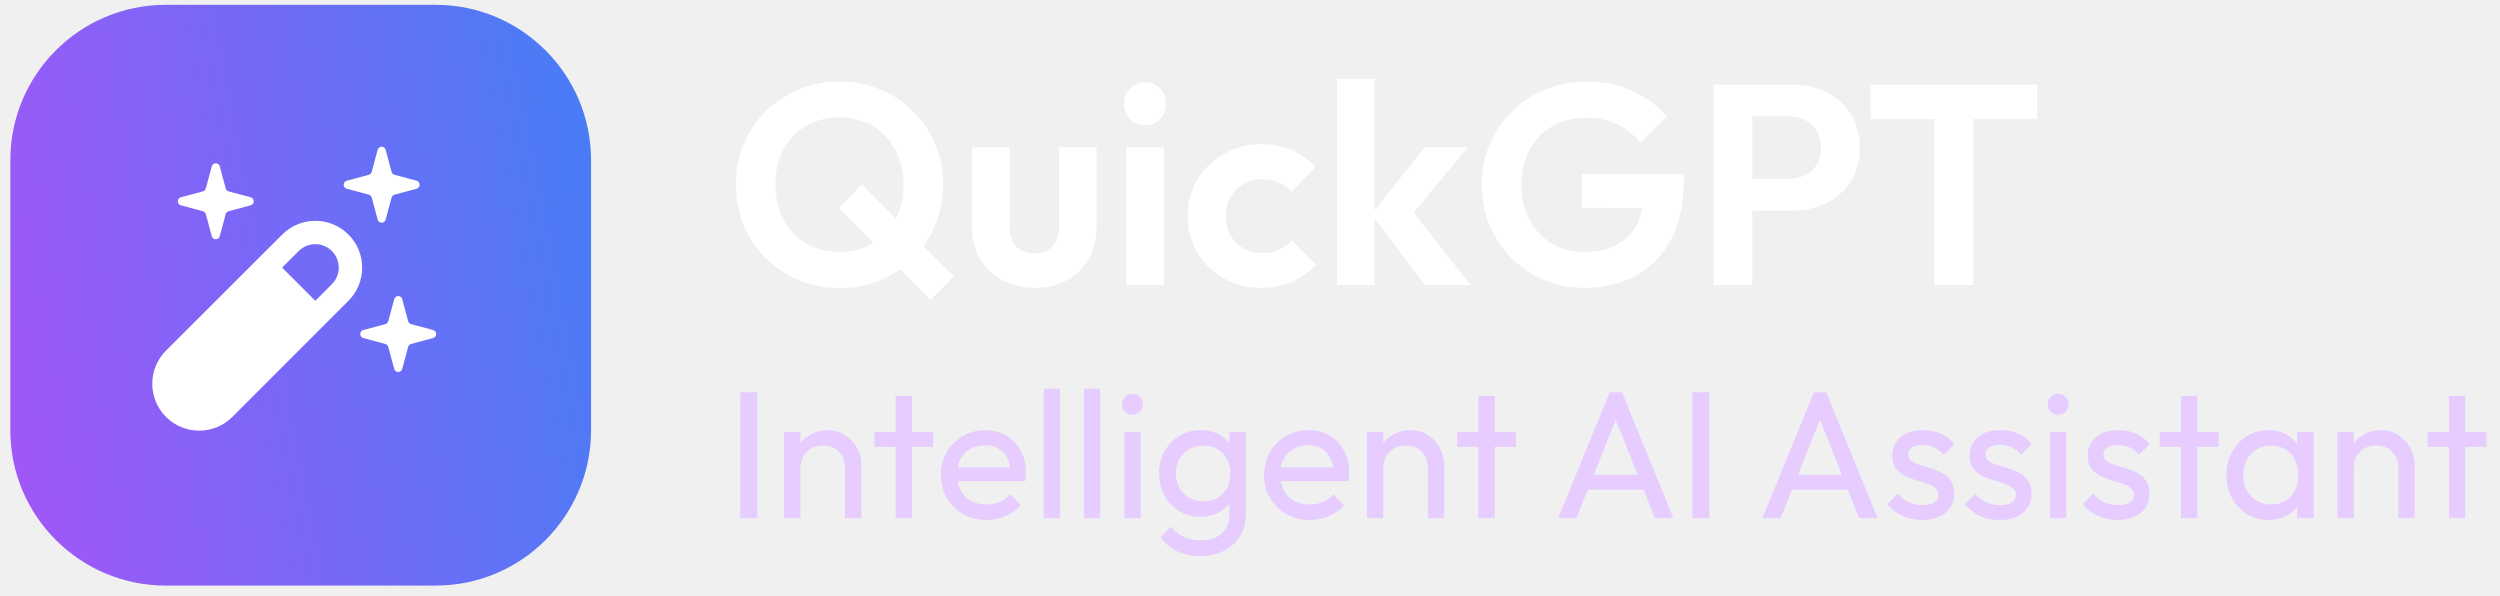
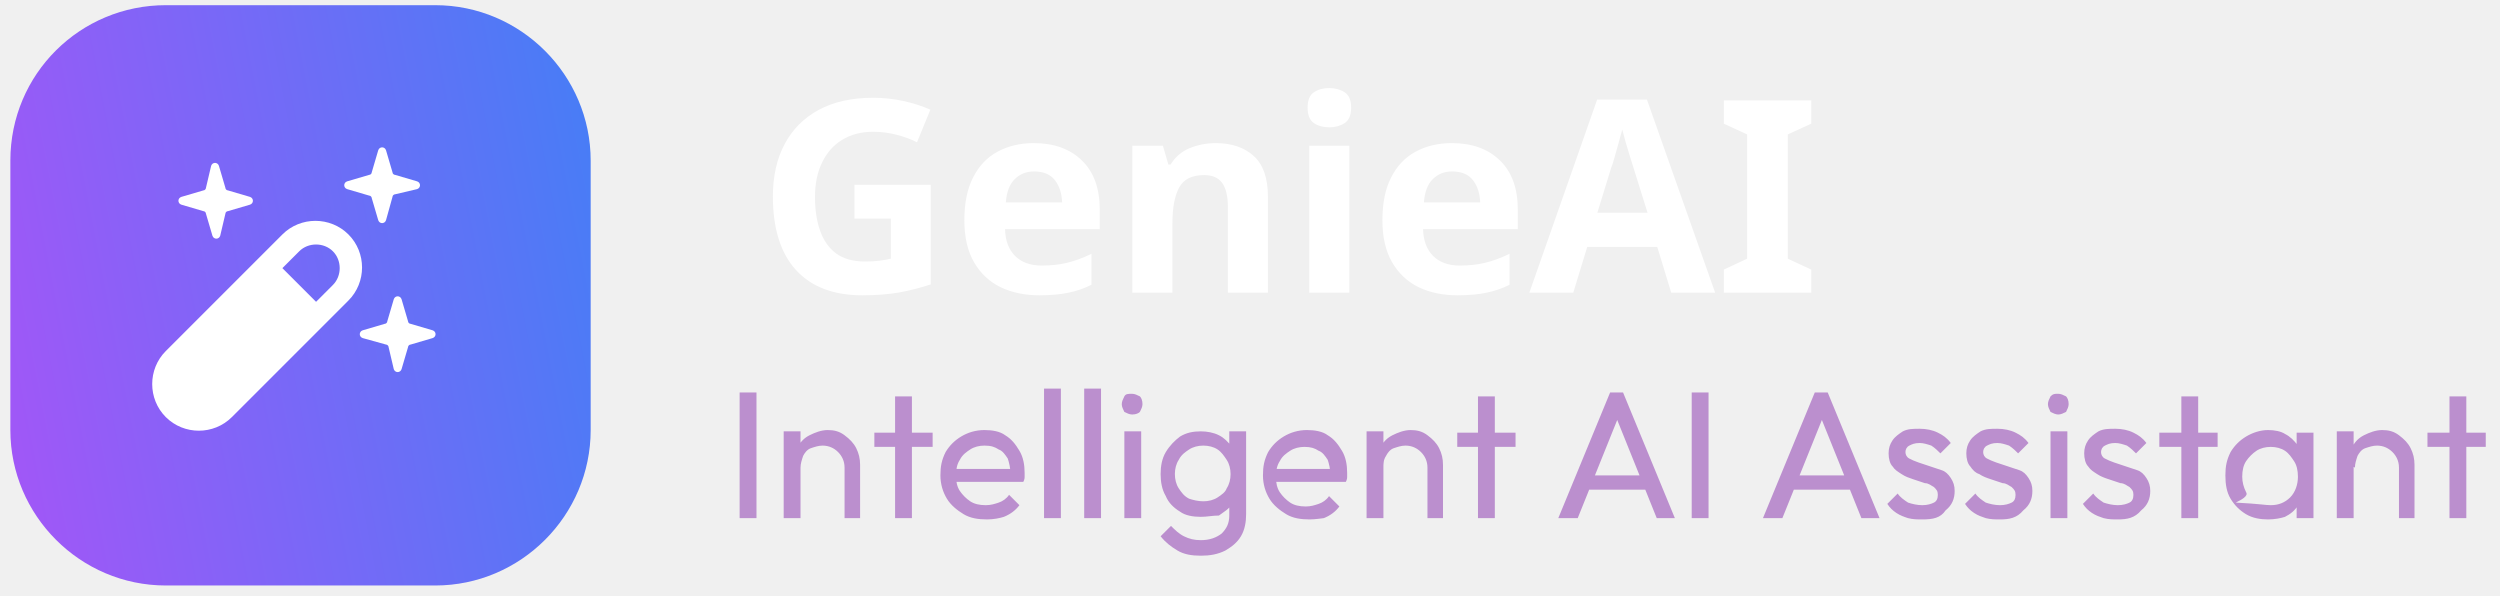
- <svg xmlns="http://www.w3.org/2000/svg" width="193" height="46" viewBox="0 0 193 46" fill="none">
-   <path d="M64.844 22.242C63.715 22.242 62.659 22.037 61.676 21.626C60.708 21.215 59.857 20.651 59.124 19.932C58.391 19.199 57.819 18.348 57.408 17.38C57.012 16.397 56.814 15.349 56.814 14.234C56.814 13.119 57.012 12.085 57.408 11.132C57.819 10.164 58.383 9.321 59.102 8.602C59.835 7.869 60.686 7.304 61.654 6.908C62.622 6.497 63.671 6.292 64.8 6.292C65.929 6.292 66.978 6.497 67.946 6.908C68.914 7.304 69.765 7.869 70.498 8.602C71.231 9.321 71.796 10.164 72.192 11.132C72.603 12.1 72.808 13.141 72.808 14.256C72.808 15.371 72.603 16.412 72.192 17.38C71.796 18.348 71.231 19.199 70.498 19.932C69.779 20.651 68.936 21.215 67.968 21.626C67 22.037 65.959 22.242 64.844 22.242ZM71.818 23.144L64.734 16.06L66.538 14.234L73.644 21.34L71.818 23.144ZM64.8 19.448C65.783 19.448 66.641 19.228 67.374 18.788C68.122 18.348 68.701 17.739 69.112 16.962C69.537 16.185 69.75 15.275 69.75 14.234C69.75 13.471 69.625 12.775 69.376 12.144C69.141 11.513 68.804 10.971 68.364 10.516C67.924 10.047 67.403 9.687 66.802 9.438C66.201 9.189 65.533 9.064 64.8 9.064C63.832 9.064 62.974 9.284 62.226 9.724C61.493 10.149 60.913 10.751 60.488 11.528C60.077 12.305 59.872 13.207 59.872 14.234C59.872 15.011 59.989 15.723 60.224 16.368C60.473 17.013 60.811 17.563 61.236 18.018C61.676 18.473 62.197 18.825 62.798 19.074C63.414 19.323 64.081 19.448 64.8 19.448ZM79.855 22.22C78.916 22.22 78.08 22.022 77.347 21.626C76.628 21.23 76.064 20.68 75.653 19.976C75.242 19.272 75.037 18.458 75.037 17.534V11.374H77.941V17.468C77.941 17.908 78.014 18.289 78.161 18.612C78.308 18.92 78.528 19.155 78.821 19.316C79.114 19.477 79.459 19.558 79.855 19.558C80.456 19.558 80.925 19.375 81.263 19.008C81.6 18.641 81.769 18.128 81.769 17.468V11.374H84.651V17.534C84.651 18.473 84.445 19.294 84.035 19.998C83.639 20.702 83.074 21.252 82.341 21.648C81.622 22.029 80.793 22.22 79.855 22.22ZM86.946 22V11.374H89.85V22L86.946 22ZM88.398 9.658C87.929 9.658 87.54 9.504 87.232 9.196C86.924 8.873 86.77 8.477 86.77 8.008C86.77 7.553 86.924 7.165 87.232 6.842C87.54 6.519 87.929 6.358 88.398 6.358C88.882 6.358 89.271 6.519 89.564 6.842C89.872 7.165 90.026 7.553 90.026 8.008C90.026 8.477 89.872 8.873 89.564 9.196C89.271 9.504 88.882 9.658 88.398 9.658ZM97.419 22.22C96.334 22.22 95.358 21.978 94.493 21.494C93.628 21.01 92.946 20.35 92.447 19.514C91.948 18.678 91.699 17.739 91.699 16.698C91.699 15.642 91.948 14.696 92.447 13.86C92.946 13.024 93.628 12.364 94.493 11.88C95.373 11.381 96.348 11.132 97.419 11.132C98.255 11.132 99.025 11.286 99.729 11.594C100.433 11.902 101.042 12.342 101.555 12.914L99.707 14.784C99.428 14.476 99.091 14.241 98.695 14.08C98.314 13.919 97.888 13.838 97.419 13.838C96.891 13.838 96.414 13.963 95.989 14.212C95.578 14.447 95.248 14.777 94.999 15.202C94.764 15.613 94.647 16.104 94.647 16.676C94.647 17.233 94.764 17.732 94.999 18.172C95.248 18.597 95.578 18.935 95.989 19.184C96.414 19.419 96.891 19.536 97.419 19.536C97.903 19.536 98.336 19.455 98.717 19.294C99.113 19.118 99.45 18.869 99.729 18.546L101.599 20.416C101.056 21.003 100.433 21.45 99.729 21.758C99.025 22.066 98.255 22.22 97.419 22.22ZM110.007 22L105.893 16.522L109.985 11.374H113.307L108.511 17.182L108.621 15.774L113.527 22H110.007ZM103.231 22V6.094H106.113V22H103.231ZM122.312 22.22C121.212 22.22 120.178 22.022 119.21 21.626C118.257 21.215 117.413 20.643 116.68 19.91C115.961 19.177 115.397 18.333 114.986 17.38C114.59 16.412 114.392 15.371 114.392 14.256C114.392 13.127 114.597 12.085 115.008 11.132C115.419 10.164 115.991 9.321 116.724 8.602C117.457 7.869 118.315 7.304 119.298 6.908C120.281 6.497 121.344 6.292 122.488 6.292C123.764 6.292 124.937 6.534 126.008 7.018C127.079 7.487 127.966 8.155 128.67 9.02L126.646 11.044C126.162 10.413 125.561 9.929 124.842 9.592C124.123 9.255 123.331 9.086 122.466 9.086C121.483 9.086 120.611 9.306 119.848 9.746C119.1 10.171 118.513 10.773 118.088 11.55C117.663 12.313 117.45 13.207 117.45 14.234C117.45 15.261 117.655 16.17 118.066 16.962C118.491 17.739 119.063 18.348 119.782 18.788C120.515 19.228 121.351 19.448 122.29 19.448C123.258 19.448 124.087 19.272 124.776 18.92C125.465 18.553 125.993 18.025 126.36 17.336C126.727 16.632 126.91 15.774 126.91 14.762L128.868 16.104L122.114 16.038V13.442H129.99V13.86C129.99 15.708 129.66 17.255 129 18.502C128.34 19.734 127.431 20.665 126.272 21.296C125.128 21.912 123.808 22.22 122.312 22.22ZM134.485 16.258V13.816L138.071 13.816C138.541 13.816 138.966 13.721 139.347 13.53C139.729 13.339 140.029 13.068 140.249 12.716C140.469 12.349 140.579 11.909 140.579 11.396C140.579 10.897 140.469 10.465 140.249 10.098C140.029 9.731 139.729 9.453 139.347 9.262C138.966 9.071 138.541 8.976 138.071 8.976L134.485 8.976V6.534H138.379C139.362 6.534 140.242 6.732 141.019 7.128C141.811 7.524 142.435 8.089 142.889 8.822C143.344 9.541 143.571 10.399 143.571 11.396C143.571 12.393 143.344 13.259 142.889 13.992C142.435 14.711 141.811 15.268 141.019 15.664C140.242 16.06 139.362 16.258 138.379 16.258H134.485ZM132.285 22V6.534H135.277V22H132.285ZM149.326 22V6.864H152.34V22L149.326 22ZM144.398 9.196V6.534H157.268V9.196H144.398Z" fill="white" />
-   <path d="M57.148 40V30.284H58.464V40H57.148ZM65.237 40V36.122C65.237 35.618 65.079 35.203 64.761 34.876C64.444 34.549 64.033 34.386 63.529 34.386C63.193 34.386 62.895 34.461 62.633 34.61C62.372 34.759 62.167 34.965 62.017 35.226C61.868 35.487 61.793 35.786 61.793 36.122L61.275 35.828C61.275 35.324 61.387 34.876 61.611 34.484C61.835 34.092 62.148 33.784 62.549 33.56C62.951 33.327 63.403 33.21 63.907 33.21C64.411 33.21 64.855 33.336 65.237 33.588C65.629 33.84 65.937 34.171 66.161 34.582C66.385 34.983 66.497 35.413 66.497 35.87V40H65.237ZM60.533 40V33.35H61.793V40H60.533ZM69.143 40V30.564H70.403V40H69.143ZM67.505 34.498V33.35H72.041V34.498H67.505ZM76.15 40.14C75.488 40.14 74.891 39.991 74.359 39.692C73.826 39.384 73.406 38.969 73.099 38.446C72.79 37.923 72.636 37.331 72.636 36.668C72.636 36.015 72.786 35.427 73.085 34.904C73.392 34.381 73.803 33.971 74.317 33.672C74.839 33.364 75.422 33.21 76.067 33.21C76.683 33.21 77.224 33.35 77.691 33.63C78.166 33.91 78.535 34.297 78.796 34.792C79.067 35.287 79.203 35.847 79.203 36.472C79.203 36.565 79.198 36.668 79.189 36.78C79.179 36.883 79.16 37.004 79.132 37.144H73.519V36.094H78.46L77.999 36.5C77.999 36.052 77.919 35.674 77.76 35.366C77.602 35.049 77.378 34.806 77.088 34.638C76.799 34.461 76.449 34.372 76.038 34.372C75.609 34.372 75.231 34.465 74.904 34.652C74.578 34.839 74.326 35.1 74.148 35.436C73.971 35.772 73.882 36.169 73.882 36.626C73.882 37.093 73.976 37.503 74.162 37.858C74.349 38.203 74.615 38.474 74.96 38.67C75.306 38.857 75.703 38.95 76.15 38.95C76.524 38.95 76.865 38.885 77.172 38.754C77.49 38.623 77.76 38.427 77.984 38.166L78.796 38.992C78.479 39.365 78.087 39.65 77.621 39.846C77.163 40.042 76.673 40.14 76.15 40.14ZM80.576 40V30.004H81.836V40H80.576ZM83.68 40V30.004H84.94V40H83.68ZM86.797 40V33.35H88.057V40H86.797ZM87.427 32.02C87.194 32.02 87.003 31.945 86.853 31.796C86.704 31.637 86.629 31.441 86.629 31.208C86.629 30.984 86.704 30.797 86.853 30.648C87.003 30.489 87.194 30.41 87.427 30.41C87.661 30.41 87.852 30.489 88.001 30.648C88.151 30.797 88.225 30.984 88.225 31.208C88.225 31.441 88.151 31.637 88.001 31.796C87.852 31.945 87.661 32.02 87.427 32.02ZM92.672 42.926C91.991 42.926 91.384 42.8 90.852 42.548C90.33 42.296 89.91 41.941 89.592 41.484L90.404 40.658C90.675 41.003 90.997 41.265 91.37 41.442C91.744 41.629 92.187 41.722 92.7 41.722C93.382 41.722 93.918 41.54 94.31 41.176C94.712 40.821 94.912 40.341 94.912 39.734V38.082L95.136 36.584L94.912 35.1V33.35H96.172V39.734C96.172 40.369 96.023 40.924 95.724 41.4C95.435 41.876 95.024 42.249 94.492 42.52C93.97 42.791 93.363 42.926 92.672 42.926ZM92.672 39.888C92.066 39.888 91.52 39.743 91.034 39.454C90.558 39.165 90.18 38.768 89.9 38.264C89.62 37.751 89.48 37.177 89.48 36.542C89.48 35.907 89.62 35.343 89.9 34.848C90.18 34.344 90.558 33.947 91.034 33.658C91.52 33.359 92.066 33.21 92.672 33.21C93.195 33.21 93.657 33.313 94.058 33.518C94.46 33.723 94.777 34.013 95.01 34.386C95.253 34.75 95.384 35.179 95.402 35.674V37.438C95.374 37.923 95.239 38.353 94.996 38.726C94.763 39.09 94.446 39.375 94.044 39.58C93.643 39.785 93.186 39.888 92.672 39.888ZM92.924 38.698C93.335 38.698 93.694 38.609 94.002 38.432C94.32 38.255 94.562 38.007 94.73 37.69C94.898 37.363 94.982 36.985 94.982 36.556C94.982 36.127 94.894 35.753 94.716 35.436C94.548 35.109 94.31 34.857 94.002 34.68C93.694 34.493 93.33 34.4 92.91 34.4C92.49 34.4 92.122 34.493 91.804 34.68C91.487 34.857 91.235 35.109 91.048 35.436C90.871 35.753 90.782 36.122 90.782 36.542C90.782 36.962 90.871 37.335 91.048 37.662C91.235 37.989 91.487 38.245 91.804 38.432C92.131 38.609 92.504 38.698 92.924 38.698ZM101.102 40.14C100.439 40.14 99.842 39.991 99.31 39.692C98.778 39.384 98.358 38.969 98.05 38.446C97.742 37.923 97.588 37.331 97.588 36.668C97.588 36.015 97.737 35.427 98.036 34.904C98.344 34.381 98.754 33.971 99.268 33.672C99.79 33.364 100.374 33.21 101.018 33.21C101.634 33.21 102.175 33.35 102.642 33.63C103.118 33.91 103.486 34.297 103.748 34.792C104.018 35.287 104.154 35.847 104.154 36.472C104.154 36.565 104.149 36.668 104.14 36.78C104.13 36.883 104.112 37.004 104.084 37.144H98.47V36.094H103.412L102.95 36.5C102.95 36.052 102.87 35.674 102.712 35.366C102.553 35.049 102.329 34.806 102.04 34.638C101.75 34.461 101.4 34.372 100.99 34.372C100.56 34.372 100.182 34.465 99.856 34.652C99.529 34.839 99.277 35.1 99.1 35.436C98.922 35.772 98.834 36.169 98.834 36.626C98.834 37.093 98.927 37.503 99.114 37.858C99.3 38.203 99.566 38.474 99.912 38.67C100.257 38.857 100.654 38.95 101.102 38.95C101.475 38.95 101.816 38.885 102.124 38.754C102.441 38.623 102.712 38.427 102.936 38.166L103.748 38.992C103.43 39.365 103.038 39.65 102.572 39.846C102.114 40.042 101.624 40.14 101.102 40.14ZM110.232 40V36.122C110.232 35.618 110.073 35.203 109.756 34.876C109.438 34.549 109.028 34.386 108.524 34.386C108.188 34.386 107.889 34.461 107.628 34.61C107.366 34.759 107.161 34.965 107.012 35.226C106.862 35.487 106.788 35.786 106.788 36.122L106.27 35.828C106.27 35.324 106.382 34.876 106.606 34.484C106.83 34.092 107.142 33.784 107.544 33.56C107.945 33.327 108.398 33.21 108.902 33.21C109.406 33.21 109.849 33.336 110.232 33.588C110.624 33.84 110.932 34.171 111.156 34.582C111.38 34.983 111.492 35.413 111.492 35.87V40H110.232ZM105.528 40V33.35H106.788V40H105.528ZM114.137 40V30.564H115.397V40H114.137ZM112.499 34.498V33.35H117.035V34.498H112.499ZM120.295 40L124.271 30.284H125.223L129.185 40H127.757L124.495 31.782H124.985L121.695 40H120.295ZM122.185 37.802V36.654H127.295V37.802H122.185ZM130.648 40V30.284H131.964V40H130.648ZM136.059 40L140.035 30.284H140.987L144.949 40H143.521L140.259 31.782H140.749L137.459 40H136.059ZM137.949 37.802V36.654H143.059V37.802H137.949ZM148.411 40.14C148.038 40.14 147.683 40.093 147.347 40C147.02 39.897 146.717 39.757 146.437 39.58C146.157 39.393 145.914 39.174 145.709 38.922L146.521 38.11C146.764 38.409 147.044 38.633 147.361 38.782C147.678 38.922 148.033 38.992 148.425 38.992C148.817 38.992 149.12 38.927 149.335 38.796C149.55 38.656 149.657 38.465 149.657 38.222C149.657 37.979 149.568 37.793 149.391 37.662C149.223 37.522 149.004 37.41 148.733 37.326C148.462 37.233 148.173 37.144 147.865 37.06C147.566 36.967 147.282 36.85 147.011 36.71C146.74 36.57 146.516 36.379 146.339 36.136C146.171 35.893 146.087 35.571 146.087 35.17C146.087 34.769 146.185 34.423 146.381 34.134C146.577 33.835 146.848 33.607 147.193 33.448C147.548 33.289 147.972 33.21 148.467 33.21C148.99 33.21 149.452 33.303 149.853 33.49C150.264 33.667 150.6 33.938 150.861 34.302L150.049 35.114C149.862 34.871 149.629 34.685 149.349 34.554C149.078 34.423 148.77 34.358 148.425 34.358C148.061 34.358 147.781 34.423 147.585 34.554C147.398 34.675 147.305 34.848 147.305 35.072C147.305 35.296 147.389 35.469 147.557 35.59C147.725 35.711 147.944 35.814 148.215 35.898C148.495 35.982 148.784 36.071 149.083 36.164C149.382 36.248 149.666 36.365 149.937 36.514C150.208 36.663 150.427 36.864 150.595 37.116C150.772 37.368 150.861 37.699 150.861 38.11C150.861 38.735 150.637 39.23 150.189 39.594C149.75 39.958 149.158 40.14 148.411 40.14ZM154.386 40.14C154.012 40.14 153.658 40.093 153.322 40C152.995 39.897 152.692 39.757 152.412 39.58C152.132 39.393 151.889 39.174 151.684 38.922L152.496 38.11C152.738 38.409 153.018 38.633 153.336 38.782C153.653 38.922 154.008 38.992 154.4 38.992C154.792 38.992 155.095 38.927 155.31 38.796C155.524 38.656 155.632 38.465 155.632 38.222C155.632 37.979 155.543 37.793 155.366 37.662C155.198 37.522 154.978 37.41 154.708 37.326C154.437 37.233 154.148 37.144 153.84 37.06C153.541 36.967 153.256 36.85 152.986 36.71C152.715 36.57 152.491 36.379 152.314 36.136C152.146 35.893 152.062 35.571 152.062 35.17C152.062 34.769 152.16 34.423 152.356 34.134C152.552 33.835 152.822 33.607 153.168 33.448C153.522 33.289 153.947 33.21 154.442 33.21C154.964 33.21 155.426 33.303 155.828 33.49C156.238 33.667 156.574 33.938 156.836 34.302L156.024 35.114C155.837 34.871 155.604 34.685 155.324 34.554C155.053 34.423 154.745 34.358 154.4 34.358C154.036 34.358 153.756 34.423 153.56 34.554C153.373 34.675 153.28 34.848 153.28 35.072C153.28 35.296 153.364 35.469 153.532 35.59C153.7 35.711 153.919 35.814 154.19 35.898C154.47 35.982 154.759 36.071 155.058 36.164C155.356 36.248 155.641 36.365 155.912 36.514C156.182 36.663 156.402 36.864 156.57 37.116C156.747 37.368 156.836 37.699 156.836 38.11C156.836 38.735 156.612 39.23 156.164 39.594C155.725 39.958 155.132 40.14 154.386 40.14ZM158.26 40V33.35H159.52V40H158.26ZM158.89 32.02C158.657 32.02 158.466 31.945 158.316 31.796C158.167 31.637 158.092 31.441 158.092 31.208C158.092 30.984 158.167 30.797 158.316 30.648C158.466 30.489 158.657 30.41 158.89 30.41C159.124 30.41 159.315 30.489 159.464 30.648C159.614 30.797 159.688 30.984 159.688 31.208C159.688 31.441 159.614 31.637 159.464 31.796C159.315 31.945 159.124 32.02 158.89 32.02ZM163.491 40.14C163.118 40.14 162.763 40.093 162.427 40C162.1 39.897 161.797 39.757 161.517 39.58C161.237 39.393 160.994 39.174 160.789 38.922L161.601 38.11C161.844 38.409 162.124 38.633 162.441 38.782C162.758 38.922 163.113 38.992 163.505 38.992C163.897 38.992 164.2 38.927 164.415 38.796C164.63 38.656 164.737 38.465 164.737 38.222C164.737 37.979 164.648 37.793 164.471 37.662C164.303 37.522 164.084 37.41 163.813 37.326C163.542 37.233 163.253 37.144 162.945 37.06C162.646 36.967 162.362 36.85 162.091 36.71C161.82 36.57 161.596 36.379 161.419 36.136C161.251 35.893 161.167 35.571 161.167 35.17C161.167 34.769 161.265 34.423 161.461 34.134C161.657 33.835 161.928 33.607 162.273 33.448C162.628 33.289 163.052 33.21 163.547 33.21C164.07 33.21 164.532 33.303 164.933 33.49C165.344 33.667 165.68 33.938 165.941 34.302L165.129 35.114C164.942 34.871 164.709 34.685 164.429 34.554C164.158 34.423 163.85 34.358 163.505 34.358C163.141 34.358 162.861 34.423 162.665 34.554C162.478 34.675 162.385 34.848 162.385 35.072C162.385 35.296 162.469 35.469 162.637 35.59C162.805 35.711 163.024 35.814 163.295 35.898C163.575 35.982 163.864 36.071 164.163 36.164C164.462 36.248 164.746 36.365 165.017 36.514C165.288 36.663 165.507 36.864 165.675 37.116C165.852 37.368 165.941 37.699 165.941 38.11C165.941 38.735 165.717 39.23 165.269 39.594C164.83 39.958 164.238 40.14 163.491 40.14ZM168.374 40V30.564H169.634V40H168.374ZM166.736 34.498V33.35H171.272V34.498H166.736ZM175.129 40.14C174.522 40.14 173.972 39.991 173.477 39.692C172.982 39.384 172.59 38.969 172.301 38.446C172.021 37.923 171.881 37.335 171.881 36.682C171.881 36.029 172.021 35.441 172.301 34.918C172.59 34.395 172.978 33.98 173.463 33.672C173.958 33.364 174.513 33.21 175.129 33.21C175.633 33.21 176.081 33.317 176.473 33.532C176.874 33.737 177.196 34.027 177.439 34.4C177.682 34.764 177.817 35.189 177.845 35.674V37.676C177.817 38.152 177.682 38.577 177.439 38.95C177.206 39.323 176.888 39.617 176.487 39.832C176.095 40.037 175.642 40.14 175.129 40.14ZM175.339 38.95C175.964 38.95 176.468 38.74 176.851 38.32C177.234 37.891 177.425 37.345 177.425 36.682C177.425 36.225 177.336 35.828 177.159 35.492C176.991 35.147 176.748 34.881 176.431 34.694C176.114 34.498 175.745 34.4 175.325 34.4C174.905 34.4 174.532 34.498 174.205 34.694C173.888 34.89 173.636 35.161 173.449 35.506C173.272 35.842 173.183 36.229 173.183 36.668C173.183 37.116 173.272 37.513 173.449 37.858C173.636 38.194 173.892 38.46 174.219 38.656C174.546 38.852 174.919 38.95 175.339 38.95ZM177.341 40V38.208L177.579 36.584L177.341 34.974V33.35H178.615V40H177.341ZM185.153 40V36.122C185.153 35.618 184.995 35.203 184.677 34.876C184.36 34.549 183.949 34.386 183.445 34.386C183.109 34.386 182.811 34.461 182.549 34.61C182.288 34.759 182.083 34.965 181.933 35.226C181.784 35.487 181.709 35.786 181.709 36.122L181.191 35.828C181.191 35.324 181.303 34.876 181.527 34.484C181.751 34.092 182.064 33.784 182.465 33.56C182.867 33.327 183.319 33.21 183.823 33.21C184.327 33.21 184.771 33.336 185.153 33.588C185.545 33.84 185.853 34.171 186.077 34.582C186.301 34.983 186.413 35.413 186.413 35.87V40H185.153ZM180.449 40V33.35H181.709V40H180.449ZM189.059 40V30.564H190.319V40H189.059ZM187.421 34.498V33.35H191.957V34.498H187.421Z" fill="#E6CCFF" />
-   <rect x="0.797" y="0.373" width="44.833" height="44.833" rx="12" fill="url(#paint0_linear_8961_4661)" />
-   <path fill-rule="evenodd" clip-rule="evenodd" d="M17.936 32.186L26.901 23.218C28.315 21.804 28.312 19.511 26.894 18.101C25.482 16.696 23.201 16.698 21.792 18.105L12.818 27.065C11.402 28.478 11.402 30.772 12.816 32.187C14.23 33.6 16.523 33.6 17.936 32.186ZM21.779 20.661L24.34 23.222L25.621 21.941C26.328 21.234 26.328 20.087 25.621 19.38C24.914 18.673 23.767 18.673 23.06 19.38L21.779 20.661Z" fill="white" />
-   <path d="M16.348 12.846C16.433 12.53 16.881 12.53 16.966 12.846L17.424 14.547C17.454 14.657 17.54 14.743 17.65 14.773L19.351 15.231C19.666 15.316 19.666 15.764 19.351 15.849L17.65 16.307C17.54 16.337 17.454 16.423 17.424 16.533L16.966 18.233C16.881 18.549 16.433 18.549 16.348 18.233L15.89 16.533C15.86 16.423 15.774 16.337 15.664 16.307L13.963 15.849C13.648 15.764 13.648 15.316 13.963 15.231L15.664 14.773C15.774 14.743 15.86 14.657 15.89 14.547L16.348 12.846Z" fill="white" />
-   <path d="M29.154 11.567C29.24 11.251 29.688 11.251 29.773 11.567L30.231 13.268C30.26 13.378 30.346 13.464 30.457 13.493L32.157 13.951C32.473 14.036 32.473 14.485 32.157 14.57L30.457 15.027C30.346 15.057 30.26 15.143 30.231 15.254L29.773 16.954C29.688 17.27 29.24 17.27 29.154 16.954L28.697 15.254C28.667 15.143 28.581 15.057 28.471 15.027L26.77 14.57C26.454 14.485 26.454 14.036 26.77 13.951L28.471 13.493C28.581 13.464 28.667 13.378 28.697 13.268L29.154 11.567Z" fill="white" />
-   <path d="M30.434 23.094C30.519 22.778 30.967 22.778 31.052 23.094L31.51 24.795C31.54 24.905 31.626 24.991 31.736 25.021L33.437 25.479C33.752 25.564 33.752 26.012 33.437 26.097L31.736 26.555C31.626 26.584 31.54 26.671 31.51 26.781L31.052 28.481C30.967 28.797 30.519 28.797 30.434 28.481L29.976 26.781C29.946 26.671 29.86 26.584 29.75 26.555L28.049 26.097C27.733 26.012 27.733 25.564 28.049 25.479L29.75 25.021C29.86 24.991 29.946 24.905 29.976 24.795L30.434 23.094Z" fill="white" />
-   <defs>
-     <linearGradient id="paint0_linear_8961_4661" x1="51.607" y1="16.812" x2="-2.192" y2="27.273" gradientUnits="userSpaceOnUse">
-       <stop stop-color="#4080F6" />
-       <stop offset="1" stop-color="#A356F7" />
-     </linearGradient>
-   </defs>
+ <svg xmlns="http://www.w3.org/2000/svg" version="1.1" id="Layer_1" x="0px" y="0px" viewBox="0 0 193 46" style="enable-background:new 0 0 193 46;" xml:space="preserve">
+   <style type="text/css">
+     .st0{font-family:'Rockwell';}
+     .st1{font-size:20.782px;}
+     .st2{fill:#BB8FCE;} /* Intelligent AI Assistant (Paths) is Dark Purple */
+     .st3{fill:url(#SVGID_1_);}
+     .st4{fill-rule:evenodd;clip-rule:evenodd;fill:#FFFFFF;}
+     .st5{fill:#FFFFFF;}
+ </style>
+   <text transform="matrix(1 0 0 1 58.4639 22.5947)" class="st0 st1" style="font-weight: bold; fill: #FFFFFF;">GenieAI</text>
+   <path class="st2" d="M57.1,40v-9.7h1.3V40H57.1z M65.2,40v-3.9c0-0.5-0.2-0.9-0.5-1.2c-0.3-0.3-0.7-0.5-1.2-0.5     c-0.3,0-0.6,0.1-0.9,0.2c-0.3,0.1-0.5,0.4-0.6,0.6c-0.1,0.3-0.2,0.6-0.2,0.9l-0.5-0.3c0-0.5,0.1-1,0.3-1.3c0.2-0.4,0.5-0.7,0.9-0.9     c0.4-0.2,0.9-0.4,1.4-0.4c0.5,0,0.9,0.1,1.3,0.4c0.4,0.3,0.7,0.6,0.9,1c0.2,0.4,0.3,0.8,0.3,1.3V40H65.2z M60.5,40v-6.7h1.3V40H60.5     z M69.1,40v-9.4h1.3V40H69.1z M67.5,34.5v-1.1H72v1.1H67.5z M76.2,40.1c-0.7,0-1.3-0.1-1.8-0.4c-0.5-0.3-1-0.7-1.3-1.2     c-0.3-0.5-0.5-1.1-0.5-1.8c0-0.7,0.1-1.2,0.4-1.8c0.3-0.5,0.7-0.9,1.2-1.2c0.5-0.3,1.1-0.5,1.8-0.5c0.6,0,1.2,0.1,1.6,0.4     c0.5,0.3,0.8,0.7,1.1,1.2c0.3,0.5,0.4,1.1,0.4,1.7c0,0.1,0,0.2,0,0.3c0,0.1,0,0.2-0.1,0.4h-5.6v-1h4.9L78,36.5     c0-0.4-0.1-0.8-0.2-1.1c-0.2-0.3-0.4-0.6-0.7-0.7c-0.3-0.2-0.6-0.3-1.1-0.3c-0.4,0-0.8,0.1-1.1,0.3c-0.3,0.2-0.6,0.4-0.8,0.8     c-0.2,0.3-0.3,0.7-0.3,1.2c0,0.5,0.1,0.9,0.3,1.2c0.2,0.3,0.5,0.6,0.8,0.8c0.3,0.2,0.7,0.3,1.2,0.3c0.4,0,0.7-0.1,1-0.2     c0.3-0.1,0.6-0.3,0.8-0.6l0.8,0.8c-0.3,0.4-0.7,0.7-1.2,0.9C77.2,40,76.7,40.1,76.2,40.1z M80.6,40V30h1.3v10H80.6z M83.7,40V30h1.3     v10H83.7z M86.8,40v-6.7h1.3V40H86.8z M87.4,32c-0.2,0-0.4-0.1-0.6-0.2c-0.1-0.2-0.2-0.4-0.2-0.6c0-0.2,0.1-0.4,0.2-0.6     c0.1-0.2,0.3-0.2,0.6-0.2c0.2,0,0.4,0.1,0.6,0.2c0.1,0.1,0.2,0.3,0.2,0.6c0,0.2-0.1,0.4-0.2,0.6C87.9,31.9,87.7,32,87.4,32z     M92.7,42.9c-0.7,0-1.3-0.1-1.8-0.4c-0.5-0.3-0.9-0.6-1.3-1.1l0.8-0.8c0.3,0.3,0.6,0.6,1,0.8c0.4,0.2,0.8,0.3,1.3,0.3     c0.7,0,1.2-0.2,1.6-0.5c0.4-0.4,0.6-0.8,0.6-1.4v-1.7l0.2-1.5l-0.2-1.5v-1.8h1.3v6.4c0,0.6-0.1,1.2-0.4,1.7     c-0.3,0.5-0.7,0.8-1.2,1.1C94,42.8,93.4,42.9,92.7,42.9z M92.7,39.9c-0.6,0-1.2-0.1-1.6-0.4c-0.5-0.3-0.9-0.7-1.1-1.2     c-0.3-0.5-0.4-1.1-0.4-1.7s0.1-1.2,0.4-1.7c0.3-0.5,0.7-0.9,1.1-1.2c0.5-0.3,1-0.4,1.6-0.4c0.5,0,1,0.1,1.4,0.3     c0.4,0.2,0.7,0.5,1,0.9c0.2,0.4,0.4,0.8,0.4,1.3v1.8c0,0.5-0.2,0.9-0.4,1.3c-0.2,0.4-0.6,0.6-1,0.9C93.6,39.8,93.2,39.9,92.7,39.9z     M92.9,38.7c0.4,0,0.8-0.1,1.1-0.3c0.3-0.2,0.6-0.4,0.7-0.7c0.2-0.3,0.3-0.7,0.3-1.1s-0.1-0.8-0.3-1.1c-0.2-0.3-0.4-0.6-0.7-0.8     c-0.3-0.2-0.7-0.3-1.1-0.3c-0.4,0-0.8,0.1-1.1,0.3c-0.3,0.2-0.6,0.4-0.8,0.8c-0.2,0.3-0.3,0.7-0.3,1.1c0,0.4,0.1,0.8,0.3,1.1     c0.2,0.3,0.4,0.6,0.8,0.8C92.1,38.6,92.5,38.7,92.9,38.7z M101.1,40.1c-0.7,0-1.3-0.1-1.8-0.4c-0.5-0.3-1-0.7-1.3-1.2     c-0.3-0.5-0.5-1.1-0.5-1.8c0-0.7,0.1-1.2,0.4-1.8c0.3-0.5,0.7-0.9,1.2-1.2c0.5-0.3,1.1-0.5,1.8-0.5c0.6,0,1.2,0.1,1.6,0.4     c0.5,0.3,0.8,0.7,1.1,1.2c0.3,0.5,0.4,1.1,0.4,1.7c0,0.1,0,0.2,0,0.3c0,0.1,0,0.2-0.1,0.4h-5.6v-1h4.9l-0.5,0.4     c0-0.4-0.1-0.8-0.2-1.1c-0.2-0.3-0.4-0.6-0.7-0.7c-0.3-0.2-0.6-0.3-1.1-0.3c-0.4,0-0.8,0.1-1.1,0.3c-0.3,0.2-0.6,0.4-0.8,0.8     c-0.2,0.3-0.3,0.7-0.3,1.2c0,0.5,0.1,0.9,0.3,1.2c0.2,0.3,0.5,0.6,0.8,0.8c0.3,0.2,0.7,0.3,1.2,0.3c0.4,0,0.7-0.1,1-0.2     c0.3-0.1,0.6-0.3,0.8-0.6l0.8,0.8c-0.3,0.4-0.7,0.7-1.2,0.9C102.1,40,101.6,40.1,101.1,40.1z M110.2,40v-3.9c0-0.5-0.2-0.9-0.5-1.2     c-0.3-0.3-0.7-0.5-1.2-0.5c-0.3,0-0.6,0.1-0.9,0.2c-0.3,0.1-0.5,0.4-0.6,0.6c-0.2,0.3-0.2,0.6-0.2,0.9l-0.5-0.3c0-0.5,0.1-1,0.3-1.3     c0.2-0.4,0.5-0.7,0.9-0.9c0.4-0.2,0.9-0.4,1.4-0.4s0.9,0.1,1.3,0.4c0.4,0.3,0.7,0.6,0.9,1c0.2,0.4,0.3,0.8,0.3,1.3V40H110.2z     M105.5,40v-6.7h1.3V40H105.5z M114.1,40v-9.4h1.3V40H114.1z M112.5,34.5v-1.1h4.5v1.1H112.5z M120.3,40l4-9.7h1l4,9.7h-1.4     l-3.3-8.2h0.5l-3.3,8.2H120.3z M122.2,37.8v-1.1h5.1v1.1H122.2z M130.6,40v-9.7h1.3V40H130.6z M136.1,40l4-9.7h1l4,9.7h-1.4     l-3.3-8.2h0.5l-3.3,8.2H136.1z M137.9,37.8v-1.1h5.1v1.1H137.9z M148.4,40.1c-0.4,0-0.7,0-1.1-0.1c-0.3-0.1-0.6-0.2-0.9-0.4     c-0.3-0.2-0.5-0.4-0.7-0.7l0.8-0.8c0.2,0.3,0.5,0.5,0.8,0.7c0.3,0.1,0.7,0.2,1.1,0.2s0.7-0.1,0.9-0.2c0.2-0.1,0.3-0.3,0.3-0.6     s-0.1-0.4-0.3-0.6c-0.2-0.1-0.4-0.3-0.7-0.3c-0.3-0.1-0.6-0.2-0.9-0.3c-0.3-0.1-0.6-0.2-0.9-0.4s-0.5-0.3-0.7-0.6     c-0.2-0.2-0.3-0.6-0.3-1c0-0.4,0.1-0.7,0.3-1c0.2-0.3,0.5-0.5,0.8-0.7c0.4-0.2,0.8-0.2,1.3-0.2c0.5,0,1,0.1,1.4,0.3     c0.4,0.2,0.7,0.4,1,0.8l-0.8,0.8c-0.2-0.2-0.4-0.4-0.7-0.6c-0.3-0.1-0.6-0.2-0.9-0.2c-0.4,0-0.6,0.1-0.8,0.2     c-0.2,0.1-0.3,0.3-0.3,0.5c0,0.2,0.1,0.4,0.3,0.5s0.4,0.2,0.7,0.3c0.3,0.1,0.6,0.2,0.9,0.3c0.3,0.1,0.6,0.2,0.9,0.3s0.5,0.3,0.7,0.6     c0.2,0.3,0.3,0.6,0.3,1c0,0.6-0.2,1.1-0.7,1.5C149.8,40,149.2,40.1,148.4,40.1z M154.4,40.1c-0.4,0-0.7,0-1.1-0.1     c-0.3-0.1-0.6-0.2-0.9-0.4c-0.3-0.2-0.5-0.4-0.7-0.7l0.8-0.8c0.2,0.3,0.5,0.5,0.8,0.7c0.3,0.1,0.7,0.2,1.1,0.2     c0.4,0,0.7-0.1,0.9-0.2c0.2-0.1,0.3-0.3,0.3-0.6s-0.1-0.4-0.3-0.6c-0.2-0.1-0.4-0.3-0.7-0.3c-0.3-0.1-0.6-0.2-0.9-0.3     c-0.3-0.1-0.6-0.2-0.9-0.4c-0.3-0.1-0.5-0.3-0.7-0.6c-0.2-0.2-0.3-0.6-0.3-1c0-0.4,0.1-0.7,0.3-1c0.2-0.3,0.5-0.5,0.8-0.7     c0.4-0.2,0.8-0.2,1.3-0.2c0.5,0,1,0.1,1.4,0.3c0.4,0.2,0.7,0.4,1,0.8l-0.8,0.8c-0.2-0.2-0.4-0.4-0.7-0.6c-0.3-0.1-0.6-0.2-0.9-0.2     c-0.4,0-0.6,0.1-0.8,0.2c-0.2,0.1-0.3,0.3-0.3,0.5c0,0.2,0.1,0.4,0.3,0.5s0.4,0.2,0.7,0.3c0.3,0.1,0.6,0.2,0.9,0.3     c0.3,0.1,0.6,0.2,0.9,0.3c0.3,0.1,0.5,0.3,0.7,0.6c0.2,0.3,0.3,0.6,0.3,1c0,0.6-0.2,1.1-0.7,1.5C155.7,40,155.1,40.1,154.4,40.1z     M158.3,40v-6.7h1.3V40H158.3z M158.9,32c-0.2,0-0.4-0.1-0.6-0.2c-0.1-0.2-0.2-0.4-0.2-0.6c0-0.2,0.1-0.4,0.2-0.6     c0.2-0.2,0.3-0.2,0.6-0.2c0.2,0,0.4,0.1,0.6,0.2c0.1,0.1,0.2,0.3,0.2,0.6c0,0.2-0.1,0.4-0.2,0.6C159.3,31.9,159.1,32,158.9,32z     M163.5,40.1c-0.4,0-0.7,0-1.1-0.1c-0.3-0.1-0.6-0.2-0.9-0.4c-0.3-0.2-0.5-0.4-0.7-0.7l0.8-0.8c0.2,0.3,0.5,0.5,0.8,0.7     c0.3,0.1,0.7,0.2,1.1,0.2s0.7-0.1,0.9-0.2c0.2-0.1,0.3-0.3,0.3-0.6s-0.1-0.4-0.3-0.6c-0.2-0.1-0.4-0.3-0.7-0.3     c-0.3-0.1-0.6-0.2-0.9-0.3c-0.3-0.1-0.6-0.2-0.9-0.4s-0.5-0.3-0.7-0.6c-0.2-0.2-0.3-0.6-0.3-1c0-0.4,0.1-0.7,0.3-1     c0.2-0.3,0.5-0.5,0.8-0.7c0.4-0.2,0.8-0.2,1.3-0.2c0.5,0,1,0.1,1.4,0.3c0.4,0.2,0.7,0.4,1,0.8l-0.8,0.8c-0.2-0.2-0.4-0.4-0.7-0.6     c-0.3-0.1-0.6-0.2-0.9-0.2c-0.4,0-0.6,0.1-0.8,0.2c-0.2,0.1-0.3,0.3-0.3,0.5c0,0.2,0.1,0.4,0.3,0.5s0.4,0.2,0.7,0.3     c0.3,0.1,0.6,0.2,0.9,0.3c0.3,0.1,0.6,0.2,0.9,0.3s0.5,0.3,0.7,0.6c0.2,0.3,0.3,0.6,0.3,1c0,0.6-0.2,1.1-0.7,1.5     C164.8,40,164.2,40.1,163.5,40.1z M168.4,40v-9.4h1.3V40H168.4z M166.7,34.5v-1.1h4.5v1.1H166.7z M175.1,40.1     c-0.6,0-1.2-0.1-1.7-0.4c-0.5-0.3-0.9-0.7-1.2-1.2c-0.3-0.5-0.4-1.1-0.4-1.8c0-0.7,0.1-1.2,0.4-1.8c0.3-0.5,0.7-0.9,1.2-1.2     c0.5-0.3,1.1-0.5,1.7-0.5c0.5,0,1,0.1,1.3,0.3c0.4,0.2,0.7,0.5,1,0.9c0.2,0.4,0.4,0.8,0.4,1.3v2c0,0.5-0.2,0.9-0.4,1.3     c-0.2,0.4-0.6,0.7-1,0.9C176.1,40,175.6,40.1,175.1,40.1z M175.3,39c0.6,0,1.1-0.2,1.5-0.6c0.4-0.4,0.6-1,0.6-1.6     c0-0.5-0.1-0.9-0.3-1.2c-0.2-0.3-0.4-0.6-0.7-0.8c-0.3-0.2-0.7-0.3-1.1-0.3s-0.8,0.1-1.1,0.3c-0.3,0.2-0.6,0.5-0.8,0.8     c-0.2,0.3-0.3,0.7-0.3,1.2c0,0.4,0.1,0.8,0.3,1.2c0.2,0.3-0.4,0.6-0.8,0.8C174.5,38.9,174.9,39,175.3,39z M177.3,40v-1.8l0.2-1.6     l-0.2-1.6v-1.6h1.3V40H177.3z M185.2,40v-3.9c0-0.5-0.2-0.9-0.5-1.2c-0.3-0.3-0.7-0.5-1.2-0.5c-0.3,0-0.6,0.1-0.9,0.2     c-0.3,0.1-0.5,0.4-0.6,0.6c-0.1,0.3-0.2,0.6-0.2,0.9l-0.5-0.3c0-0.5,0.1-1,0.3-1.3c0.2-0.4,0.5-0.7,0.9-0.9c0.4-0.2,0.9-0.4,1.4-0.4     s0.9,0.1,1.3,0.4c0.4,0.3,0.7,0.6,0.9,1c0.2,0.4,0.3,0.8,0.3,1.3V40H185.2z M180.4,40v-6.7h1.3V40H180.4z M189.1,40v-9.4h1.3V40     H189.1z M187.4,34.5v-1.1h4.5v1.1H187.4z" />
+   <linearGradient id="SVGID_1_" gradientUnits="userSpaceOnUse" x1="51.693" y1="30.748" x2="-2.106" y2="20.287" gradientTransform="matrix(1 0 0 -1 0 48)">
+     <stop offset="0" style="stop-color:#4080F6" />
+     <stop offset="1" style="stop-color:#A356F7" />
+   </linearGradient>
+   <path class="st3" d="M12.8,0.4h20.8c6.6,0,12,5.4,12,12v20.8c0,6.6-5.4,12-12,12H12.8c-6.6,0-12-5.4-12-12V12.4     C0.8,5.7,6.2,0.4,12.8,0.4z" />
+   <path class="st4" d="M17.9,32.2l9-9c1.4-1.4,1.4-3.7,0-5.1c-1.4-1.4-3.7-1.4-5.1,0l-9,9c-1.4,1.4-1.4,3.7,0,5.1     C14.2,33.6,16.5,33.6,17.9,32.2z M21.8,20.7l2.6,2.6l1.3-1.3c0.7-0.7,0.7-1.9,0-2.6c-0.7-0.7-1.9-0.7-2.6,0L21.8,20.7z" />
+   <path class="st5" d="M16.3,12.8c0.1-0.3,0.5-0.3,0.6,0l0.5,1.7c0,0.1,0.1,0.2,0.2,0.2l1.7,0.5c0.3,0.1,0.3,0.5,0,0.6l-1.7,0.5     c-0.1,0-0.2,0.1-0.2,0.2L17,18.2c-0.1,0.3-0.5,0.3-0.6,0l-0.5-1.7c0-0.1-0.1-0.2-0.2-0.2L14,15.8c-0.3-0.1-0.3-0.5,0-0.6l1.7-0.5     c0.1,0,0.2-0.1,0.2-0.2L16.3,12.8z" />
+   <path class="st5" d="M29.2,11.6c0.1-0.3,0.5-0.3,0.6,0l0.5,1.7c0,0.1,0.1,0.2,0.2,0.2l1.7,0.5c0.3,0.1,0.3,0.5,0,0.6L30.5,15     c-0.1,0-0.2,0.1-0.2,0.2L29.8,17c-0.1,0.3-0.5,0.3-0.6,0l-0.5-1.7c0-0.1-0.1-0.2-0.2-0.2l-1.7-0.5c-0.3-0.1-0.3-0.5,0-0.6l1.7-0.5     c0.1,0,0.2-0.1,0.2-0.2L29.2,11.6z" />
+   <path class="st5" d="M30.4,23.1c0.1-0.3,0.5-0.3,0.6,0l0.5,1.7c0,0.1,0.1,0.2,0.2,0.2l1.7,0.5c0.3,0.1,0.3,0.5,0,0.6l-1.7,0.5     c-0.1,0-0.2,0.1-0.2,0.2l-0.5,1.7c-0.1,0.3-0.5,0.3-0.6,0L30,26.8c0-0.1-0.1-0.2-0.2-0.2L28,26.1c-0.3-0.1-0.3-0.5,0-0.6l1.7-0.5     c0.1,0,0.2-0.1,0.2-0.2L30.4,23.1z" />
</svg>
